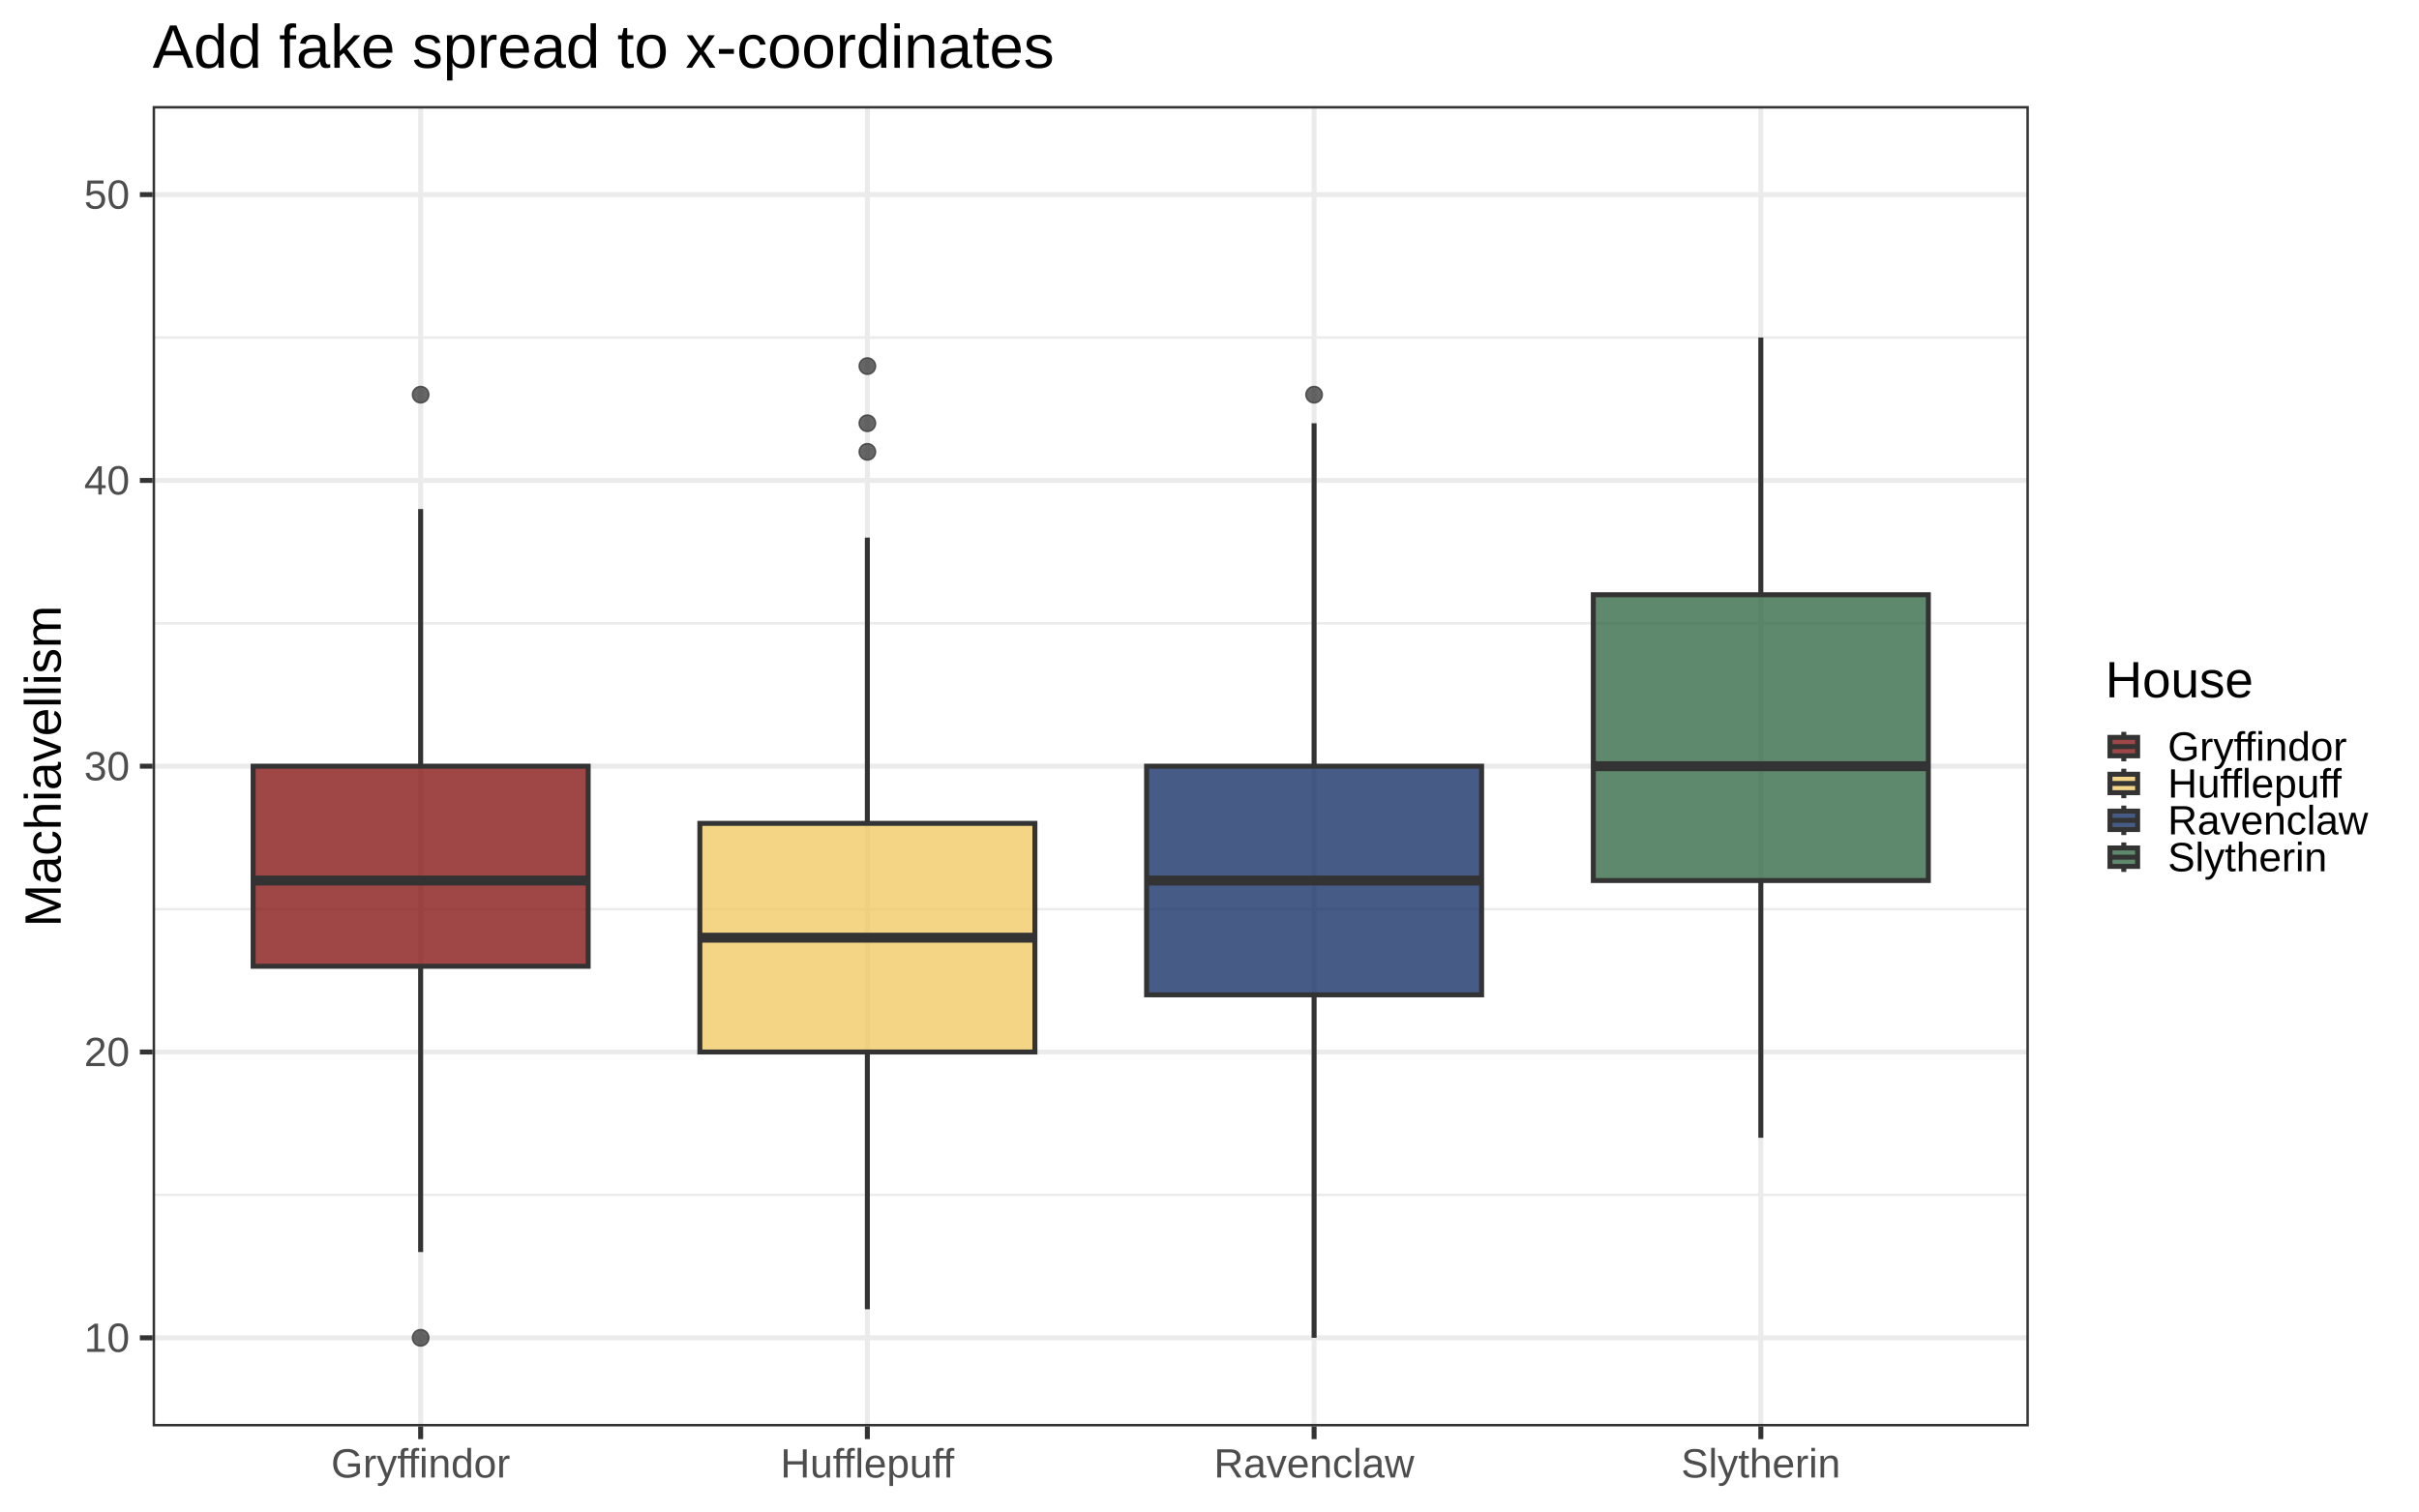
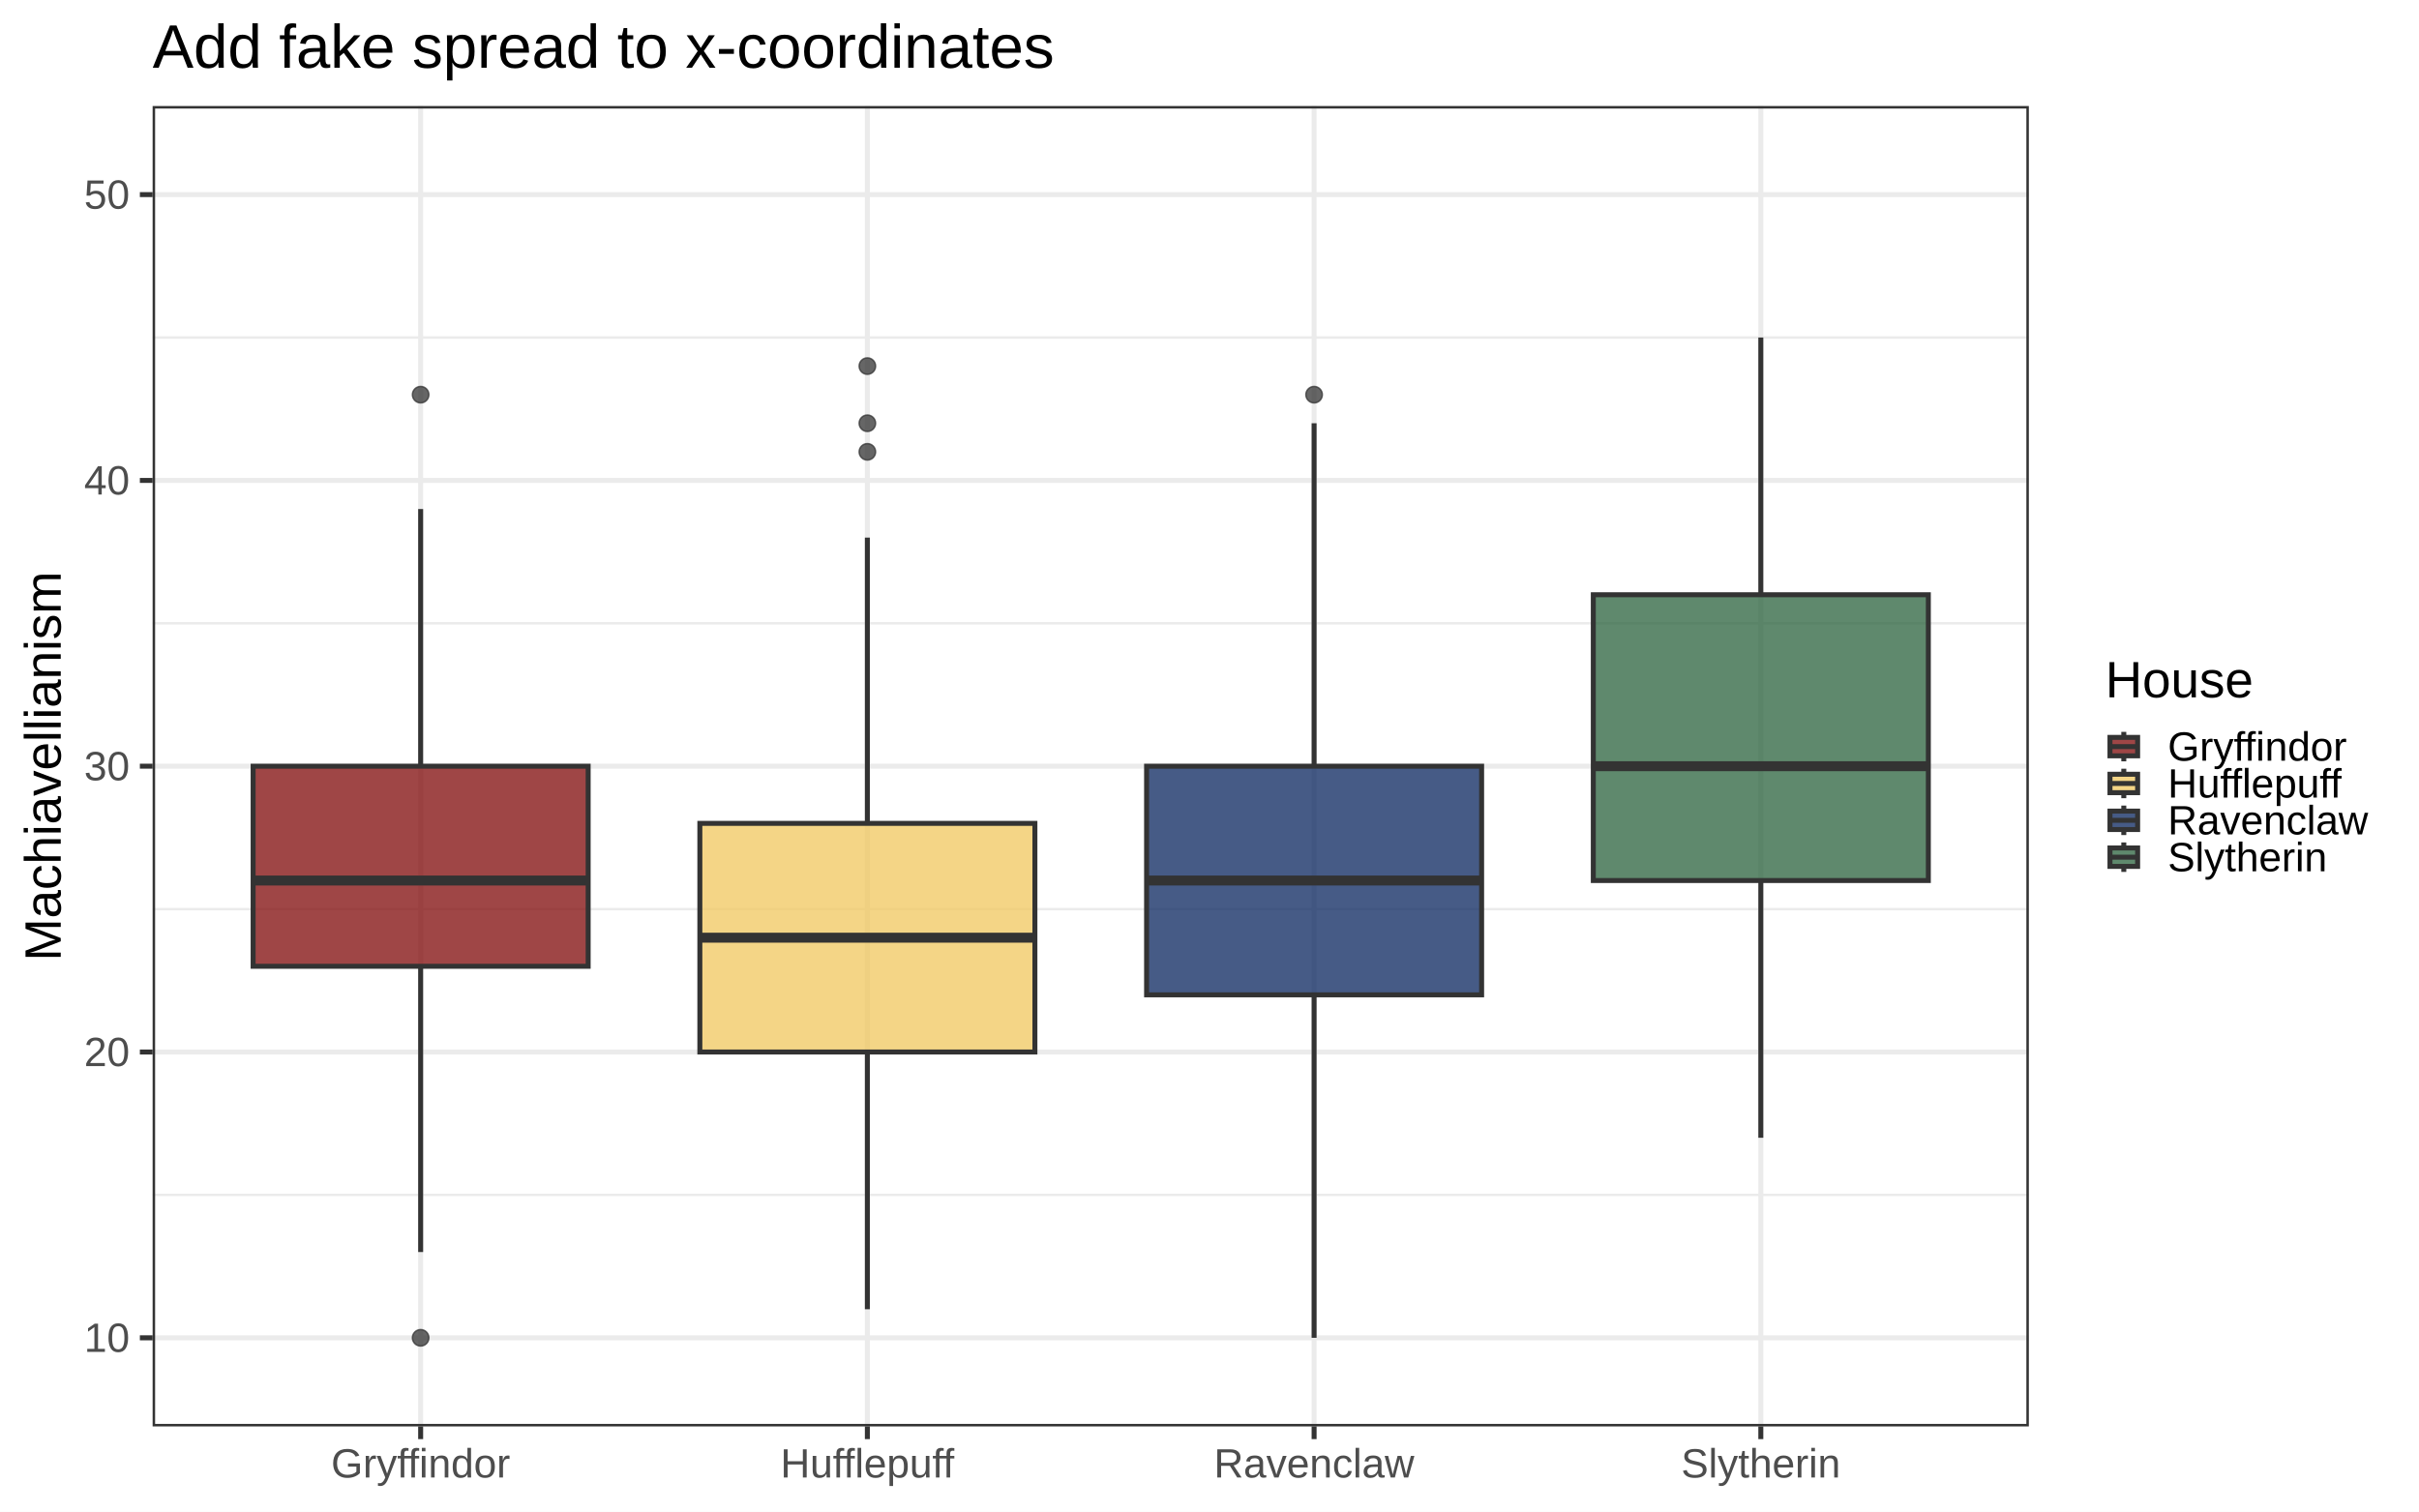
<svg xmlns="http://www.w3.org/2000/svg" width="1133.86pt" height="708.66pt" viewBox="0 0 1133.86 708.66">
  <g class="svglite">
    <defs>
      <style type="text/css">
    .svglite line, .svglite polyline, .svglite polygon, .svglite path, .svglite rect, .svglite circle {
      fill: none;
      stroke: #000000;
      stroke-linecap: round;
      stroke-linejoin: round;
      stroke-miterlimit: 10.00;
    }
    .svglite text {
      white-space: pre;
    }
    .svglite g.glyphgroup path {
      fill: inherit;
      stroke: none;
    }
  </style>
    </defs>
    <rect width="100%" height="100%" style="stroke: none; fill: #FFFFFF;" />
    <defs>
      <clipPath id="cpMC4wMHwxMTMzLjg2fDAuMDB8NzA4LjY2">
        <rect x="0.00" y="0.00" width="1133.86" height="708.66" />
      </clipPath>
    </defs>
    <g clip-path="url(#cpMC4wMHwxMTMzLjg2fDAuMDB8NzA4LjY2)">
      <rect x="0.00" y="0.00" width="1133.86" height="708.66" style="stroke-width: 2.33; stroke: #FFFFFF; fill: #FFFFFF;" />
    </g>
    <defs>
      <clipPath id="cpNzEuNTR8OTUwLjk5fDQ5LjcxfDY2OC43NQ==">
        <rect x="71.54" y="49.71" width="879.45" height="619.05" />
      </clipPath>
    </defs>
    <g clip-path="url(#cpNzEuNTR8OTUwLjk5fDQ5LjcxfDY2OC43NQ==)">
      <rect x="71.54" y="49.71" width="879.45" height="619.05" style="stroke-width: 2.33; stroke: none; fill: #FFFFFF;" />
      <polyline points="71.54,560.22 950.99,560.22 " style="stroke-width: 1.16; stroke: #EBEBEB; stroke-linecap: butt;" />
      <polyline points="71.54,426.23 950.99,426.23 " style="stroke-width: 1.16; stroke: #EBEBEB; stroke-linecap: butt;" />
      <polyline points="71.54,292.23 950.99,292.23 " style="stroke-width: 1.16; stroke: #EBEBEB; stroke-linecap: butt;" />
      <polyline points="71.54,158.24 950.99,158.24 " style="stroke-width: 1.16; stroke: #EBEBEB; stroke-linecap: butt;" />
      <polyline points="71.54,627.22 950.99,627.22 " style="stroke-width: 2.33; stroke: #EBEBEB; stroke-linecap: butt;" />
      <polyline points="71.54,493.22 950.99,493.22 " style="stroke-width: 2.33; stroke: #EBEBEB; stroke-linecap: butt;" />
      <polyline points="71.54,359.23 950.99,359.23 " style="stroke-width: 2.33; stroke: #EBEBEB; stroke-linecap: butt;" />
      <polyline points="71.54,225.24 950.99,225.24 " style="stroke-width: 2.33; stroke: #EBEBEB; stroke-linecap: butt;" />
      <polyline points="71.54,91.25 950.99,91.25 " style="stroke-width: 2.33; stroke: #EBEBEB; stroke-linecap: butt;" />
      <polyline points="197.17,668.75 197.17,49.71 " style="stroke-width: 2.33; stroke: #EBEBEB; stroke-linecap: butt;" />
      <polyline points="406.56,668.75 406.56,49.71 " style="stroke-width: 2.33; stroke: #EBEBEB; stroke-linecap: butt;" />
      <polyline points="615.96,668.75 615.96,49.71 " style="stroke-width: 2.33; stroke: #EBEBEB; stroke-linecap: butt;" />
      <polyline points="825.35,668.75 825.35,49.71 " style="stroke-width: 2.33; stroke: #EBEBEB; stroke-linecap: butt;" />
      <circle cx="197.17" cy="627.22" r="3.85" style="stroke-width: 0.71; stroke: #333333; stroke-opacity: 0.75; fill: #333333; fill-opacity: 0.75;" />
      <circle cx="197.17" cy="185.04" r="3.85" style="stroke-width: 0.71; stroke: #333333; stroke-opacity: 0.75; fill: #333333; fill-opacity: 0.75;" />
      <line x1="197.17" y1="359.23" x2="197.17" y2="238.64" style="stroke-width: 2.33; stroke: #333333; stroke-linecap: butt;" />
      <line x1="197.17" y1="453.03" x2="197.17" y2="587.02" style="stroke-width: 2.33; stroke: #333333; stroke-linecap: butt;" />
      <polygon points="118.65,359.23 118.65,453.03 275.69,453.03 275.69,359.23 118.65,359.23 " style="stroke-width: 2.33; stroke: #333333; stroke-linecap: butt; stroke-linejoin: miter; fill: #7F0909; fill-opacity: 0.75;" />
      <line x1="118.65" y1="412.83" x2="275.69" y2="412.83" style="stroke-width: 4.66; stroke: #333333; stroke-linecap: butt; stroke-linejoin: miter;" />
      <circle cx="406.56" cy="171.64" r="3.85" style="stroke-width: 0.71; stroke: #333333; stroke-opacity: 0.75; fill: #333333; fill-opacity: 0.75;" />
      <circle cx="406.56" cy="198.44" r="3.85" style="stroke-width: 0.71; stroke: #333333; stroke-opacity: 0.75; fill: #333333; fill-opacity: 0.75;" />
      <circle cx="406.56" cy="211.84" r="3.85" style="stroke-width: 0.71; stroke: #333333; stroke-opacity: 0.75; fill: #333333; fill-opacity: 0.75;" />
      <line x1="406.56" y1="386.03" x2="406.56" y2="252.04" style="stroke-width: 2.33; stroke: #333333; stroke-linecap: butt;" />
      <line x1="406.56" y1="493.22" x2="406.56" y2="613.82" style="stroke-width: 2.33; stroke: #333333; stroke-linecap: butt;" />
      <polygon points="328.04,386.03 328.04,493.22 485.09,493.22 485.09,386.03 328.04,386.03 " style="stroke-width: 2.33; stroke: #333333; stroke-linecap: butt; stroke-linejoin: miter; fill: #F0C75E; fill-opacity: 0.75;" />
      <line x1="328.04" y1="439.63" x2="485.09" y2="439.63" style="stroke-width: 4.66; stroke: #333333; stroke-linecap: butt; stroke-linejoin: miter;" />
      <circle cx="615.96" cy="185.04" r="3.85" style="stroke-width: 0.71; stroke: #333333; stroke-opacity: 0.75; fill: #333333; fill-opacity: 0.75;" />
      <line x1="615.96" y1="359.23" x2="615.96" y2="198.44" style="stroke-width: 2.33; stroke: #333333; stroke-linecap: butt;" />
      <line x1="615.96" y1="466.42" x2="615.96" y2="627.22" style="stroke-width: 2.33; stroke: #333333; stroke-linecap: butt;" />
      <polygon points="537.44,359.23 537.44,466.42 694.48,466.42 694.48,359.23 537.44,359.23 " style="stroke-width: 2.33; stroke: #333333; stroke-linecap: butt; stroke-linejoin: miter; fill: #08245E; fill-opacity: 0.75;" />
      <line x1="537.44" y1="412.83" x2="694.48" y2="412.83" style="stroke-width: 4.66; stroke: #333333; stroke-linecap: butt; stroke-linejoin: miter;" />
      <line x1="825.35" y1="278.84" x2="825.35" y2="158.24" style="stroke-width: 2.33; stroke: #333333; stroke-linecap: butt;" />
      <line x1="825.35" y1="412.83" x2="825.35" y2="533.42" style="stroke-width: 2.33; stroke: #333333; stroke-linecap: butt;" />
      <polygon points="746.83,278.84 746.83,412.83 903.87,412.83 903.87,278.84 746.83,278.84 " style="stroke-width: 2.33; stroke: #333333; stroke-linecap: butt; stroke-linejoin: miter; fill: #2A623D; fill-opacity: 0.75;" />
      <line x1="746.83" y1="359.23" x2="903.87" y2="359.23" style="stroke-width: 4.66; stroke: #333333; stroke-linecap: butt; stroke-linejoin: miter;" />
      <rect x="71.54" y="49.71" width="879.45" height="619.05" style="stroke-width: 2.33; stroke: #333333;" />
    </g>
    <g clip-path="url(#cpMC4wMHwxMTMzLjg2fDAuMDB8NzA4LjY2)">
      <text x="60.78" y="633.82" text-anchor="end" style="font-size: 19.20px;fill: #4D4D4D; font-family: &quot;Liberation Sans&quot;;" textLength="21.34px" lengthAdjust="spacingAndGlyphs">10</text>
      <text x="60.78" y="499.83" text-anchor="end" style="font-size: 19.20px;fill: #4D4D4D; font-family: &quot;Liberation Sans&quot;;" textLength="21.34px" lengthAdjust="spacingAndGlyphs">20</text>
      <text x="60.78" y="365.83" text-anchor="end" style="font-size: 19.20px;fill: #4D4D4D; font-family: &quot;Liberation Sans&quot;;" textLength="21.34px" lengthAdjust="spacingAndGlyphs">30</text>
      <text x="60.78" y="231.84" text-anchor="end" style="font-size: 19.20px;fill: #4D4D4D; font-family: &quot;Liberation Sans&quot;;" textLength="21.34px" lengthAdjust="spacingAndGlyphs">40</text>
      <text x="60.78" y="97.85" text-anchor="end" style="font-size: 19.20px;fill: #4D4D4D; font-family: &quot;Liberation Sans&quot;;" textLength="21.34px" lengthAdjust="spacingAndGlyphs">50</text>
      <polyline points="65.56,627.22 71.54,627.22 " style="stroke-width: 2.33; stroke: #333333; stroke-linecap: butt;" />
      <polyline points="65.56,493.22 71.54,493.22 " style="stroke-width: 2.33; stroke: #333333; stroke-linecap: butt;" />
      <polyline points="65.56,359.23 71.54,359.23 " style="stroke-width: 2.33; stroke: #333333; stroke-linecap: butt;" />
      <polyline points="65.56,225.24 71.54,225.24 " style="stroke-width: 2.33; stroke: #333333; stroke-linecap: butt;" />
      <polyline points="65.56,91.25 71.54,91.25 " style="stroke-width: 2.33; stroke: #333333; stroke-linecap: butt;" />
      <polyline points="197.17,674.73 197.17,668.75 " style="stroke-width: 2.33; stroke: #333333; stroke-linecap: butt;" />
      <polyline points="406.56,674.73 406.56,668.75 " style="stroke-width: 2.33; stroke: #333333; stroke-linecap: butt;" />
      <polyline points="615.96,674.73 615.96,668.75 " style="stroke-width: 2.33; stroke: #333333; stroke-linecap: butt;" />
      <polyline points="825.35,674.73 825.35,668.75 " style="stroke-width: 2.33; stroke: #333333; stroke-linecap: butt;" />
      <text x="197.17" y="692.72" text-anchor="middle" style="font-size: 19.20px;fill: #4D4D4D; font-family: &quot;Liberation Sans&quot;;" textLength="83.89px" lengthAdjust="spacingAndGlyphs">Gryffindor</text>
      <text x="406.56" y="692.72" text-anchor="middle" style="font-size: 19.20px;fill: #4D4D4D; font-family: &quot;Liberation Sans&quot;;" textLength="81.44px" lengthAdjust="spacingAndGlyphs">Hufflepuff</text>
      <text x="615.96" y="692.72" text-anchor="middle" style="font-size: 19.20px;fill: #4D4D4D; font-family: &quot;Liberation Sans&quot;;" textLength="93.86px" lengthAdjust="spacingAndGlyphs">Ravenclaw</text>
      <text x="825.35" y="692.72" text-anchor="middle" style="font-size: 19.20px;fill: #4D4D4D; font-family: &quot;Liberation Sans&quot;;" textLength="74.66px" lengthAdjust="spacingAndGlyphs">Slytherin</text>
-       <text transform="translate(28.47,359.23) rotate(-90)" text-anchor="middle" style="font-size: 24.00px; font-family: &quot;Liberation Sans&quot;;" textLength="150.69px" lengthAdjust="spacingAndGlyphs">Machiavellism</text>
+       <text transform="translate(28.47,359.23) rotate(-90)" text-anchor="middle" style="font-size: 24.00px; font-family: &quot;Liberation Sans&quot;;" textLength="182.70px" lengthAdjust="spacingAndGlyphs">Machiavellianism</text>
      <rect x="974.90" y="295.99" width="147.00" height="126.48" style="stroke-width: 2.33; stroke: none; fill: #FFFFFF;" />
      <text x="986.85" y="326.95" style="font-size: 24.00px; font-family: &quot;Liberation Sans&quot;;" textLength="69.36px" lengthAdjust="spacingAndGlyphs">House</text>
      <rect x="986.85" y="341.40" width="17.28" height="17.28" style="stroke-width: 2.33; stroke: none; fill: #FFFFFF;" />
      <polyline points="995.49,356.95 995.49,354.36 " style="stroke-width: 2.33; stroke: #333333; stroke-linecap: butt; stroke-linejoin: miter;" />
      <polyline points="995.49,345.72 995.49,343.13 " style="stroke-width: 2.33; stroke: #333333; stroke-linecap: butt; stroke-linejoin: miter;" />
      <rect x="989.01" y="345.72" width="12.96" height="8.64" style="stroke-width: 2.33; stroke: #333333; stroke-linecap: butt; stroke-linejoin: miter; fill: #7F0909; fill-opacity: 0.75;" />
      <polyline points="989.01,350.04 1001.97,350.04 " style="stroke-width: 2.33; stroke: #333333; stroke-linecap: butt; stroke-linejoin: miter;" />
      <polyline points="995.49,356.95 995.49,356.95 " style="stroke-width: 2.33; stroke: #333333; stroke-linecap: butt; stroke-linejoin: miter;" />
      <polyline points="995.49,343.13 995.49,343.13 " style="stroke-width: 2.33; stroke: #333333; stroke-linecap: butt; stroke-linejoin: miter;" />
      <rect x="986.85" y="358.68" width="17.28" height="17.28" style="stroke-width: 2.33; stroke: none; fill: #FFFFFF;" />
      <polyline points="995.49,374.23 995.49,371.64 " style="stroke-width: 2.33; stroke: #333333; stroke-linecap: butt; stroke-linejoin: miter;" />
      <polyline points="995.49,363.00 995.49,360.41 " style="stroke-width: 2.33; stroke: #333333; stroke-linecap: butt; stroke-linejoin: miter;" />
      <rect x="989.01" y="363.00" width="12.96" height="8.64" style="stroke-width: 2.33; stroke: #333333; stroke-linecap: butt; stroke-linejoin: miter; fill: #F0C75E; fill-opacity: 0.75;" />
      <polyline points="989.01,367.32 1001.97,367.32 " style="stroke-width: 2.33; stroke: #333333; stroke-linecap: butt; stroke-linejoin: miter;" />
      <polyline points="995.49,374.23 995.49,374.23 " style="stroke-width: 2.33; stroke: #333333; stroke-linecap: butt; stroke-linejoin: miter;" />
      <polyline points="995.49,360.41 995.49,360.41 " style="stroke-width: 2.33; stroke: #333333; stroke-linecap: butt; stroke-linejoin: miter;" />
      <rect x="986.85" y="375.96" width="17.28" height="17.28" style="stroke-width: 2.33; stroke: none; fill: #FFFFFF;" />
      <polyline points="995.49,391.51 995.49,388.92 " style="stroke-width: 2.33; stroke: #333333; stroke-linecap: butt; stroke-linejoin: miter;" />
      <polyline points="995.49,380.28 995.49,377.69 " style="stroke-width: 2.33; stroke: #333333; stroke-linecap: butt; stroke-linejoin: miter;" />
      <rect x="989.01" y="380.28" width="12.96" height="8.64" style="stroke-width: 2.33; stroke: #333333; stroke-linecap: butt; stroke-linejoin: miter; fill: #08245E; fill-opacity: 0.75;" />
      <polyline points="989.01,384.60 1001.97,384.60 " style="stroke-width: 2.33; stroke: #333333; stroke-linecap: butt; stroke-linejoin: miter;" />
      <polyline points="995.49,391.51 995.49,391.51 " style="stroke-width: 2.33; stroke: #333333; stroke-linecap: butt; stroke-linejoin: miter;" />
      <polyline points="995.49,377.69 995.49,377.69 " style="stroke-width: 2.33; stroke: #333333; stroke-linecap: butt; stroke-linejoin: miter;" />
      <rect x="986.85" y="393.24" width="17.28" height="17.28" style="stroke-width: 2.33; stroke: none; fill: #FFFFFF;" />
      <polyline points="995.49,408.79 995.49,406.20 " style="stroke-width: 2.33; stroke: #333333; stroke-linecap: butt; stroke-linejoin: miter;" />
      <polyline points="995.49,397.56 995.49,394.97 " style="stroke-width: 2.33; stroke: #333333; stroke-linecap: butt; stroke-linejoin: miter;" />
      <rect x="989.01" y="397.56" width="12.96" height="8.64" style="stroke-width: 2.33; stroke: #333333; stroke-linecap: butt; stroke-linejoin: miter; fill: #2A623D; fill-opacity: 0.75;" />
      <polyline points="989.01,401.88 1001.97,401.88 " style="stroke-width: 2.33; stroke: #333333; stroke-linecap: butt; stroke-linejoin: miter;" />
      <polyline points="995.49,408.79 995.49,408.79 " style="stroke-width: 2.33; stroke: #333333; stroke-linecap: butt; stroke-linejoin: miter;" />
      <polyline points="995.49,394.97 995.49,394.97 " style="stroke-width: 2.33; stroke: #333333; stroke-linecap: butt; stroke-linejoin: miter;" />
      <text x="1016.09" y="356.64" style="font-size: 19.20px; font-family: &quot;Liberation Sans&quot;;" textLength="83.89px" lengthAdjust="spacingAndGlyphs">Gryffindor</text>
      <text x="1016.09" y="373.92" style="font-size: 19.20px; font-family: &quot;Liberation Sans&quot;;" textLength="81.44px" lengthAdjust="spacingAndGlyphs">Hufflepuff</text>
      <text x="1016.09" y="391.20" style="font-size: 19.20px; font-family: &quot;Liberation Sans&quot;;" textLength="93.86px" lengthAdjust="spacingAndGlyphs">Ravenclaw</text>
      <text x="1016.09" y="408.48" style="font-size: 19.20px; font-family: &quot;Liberation Sans&quot;;" textLength="74.66px" lengthAdjust="spacingAndGlyphs">Slytherin</text>
      <text x="71.54" y="31.77" style="font-size: 28.80px; font-family: &quot;Liberation Sans&quot;;" textLength="422.64px" lengthAdjust="spacingAndGlyphs">Add fake spread to x-coordinates</text>
    </g>
  </g>
</svg>
